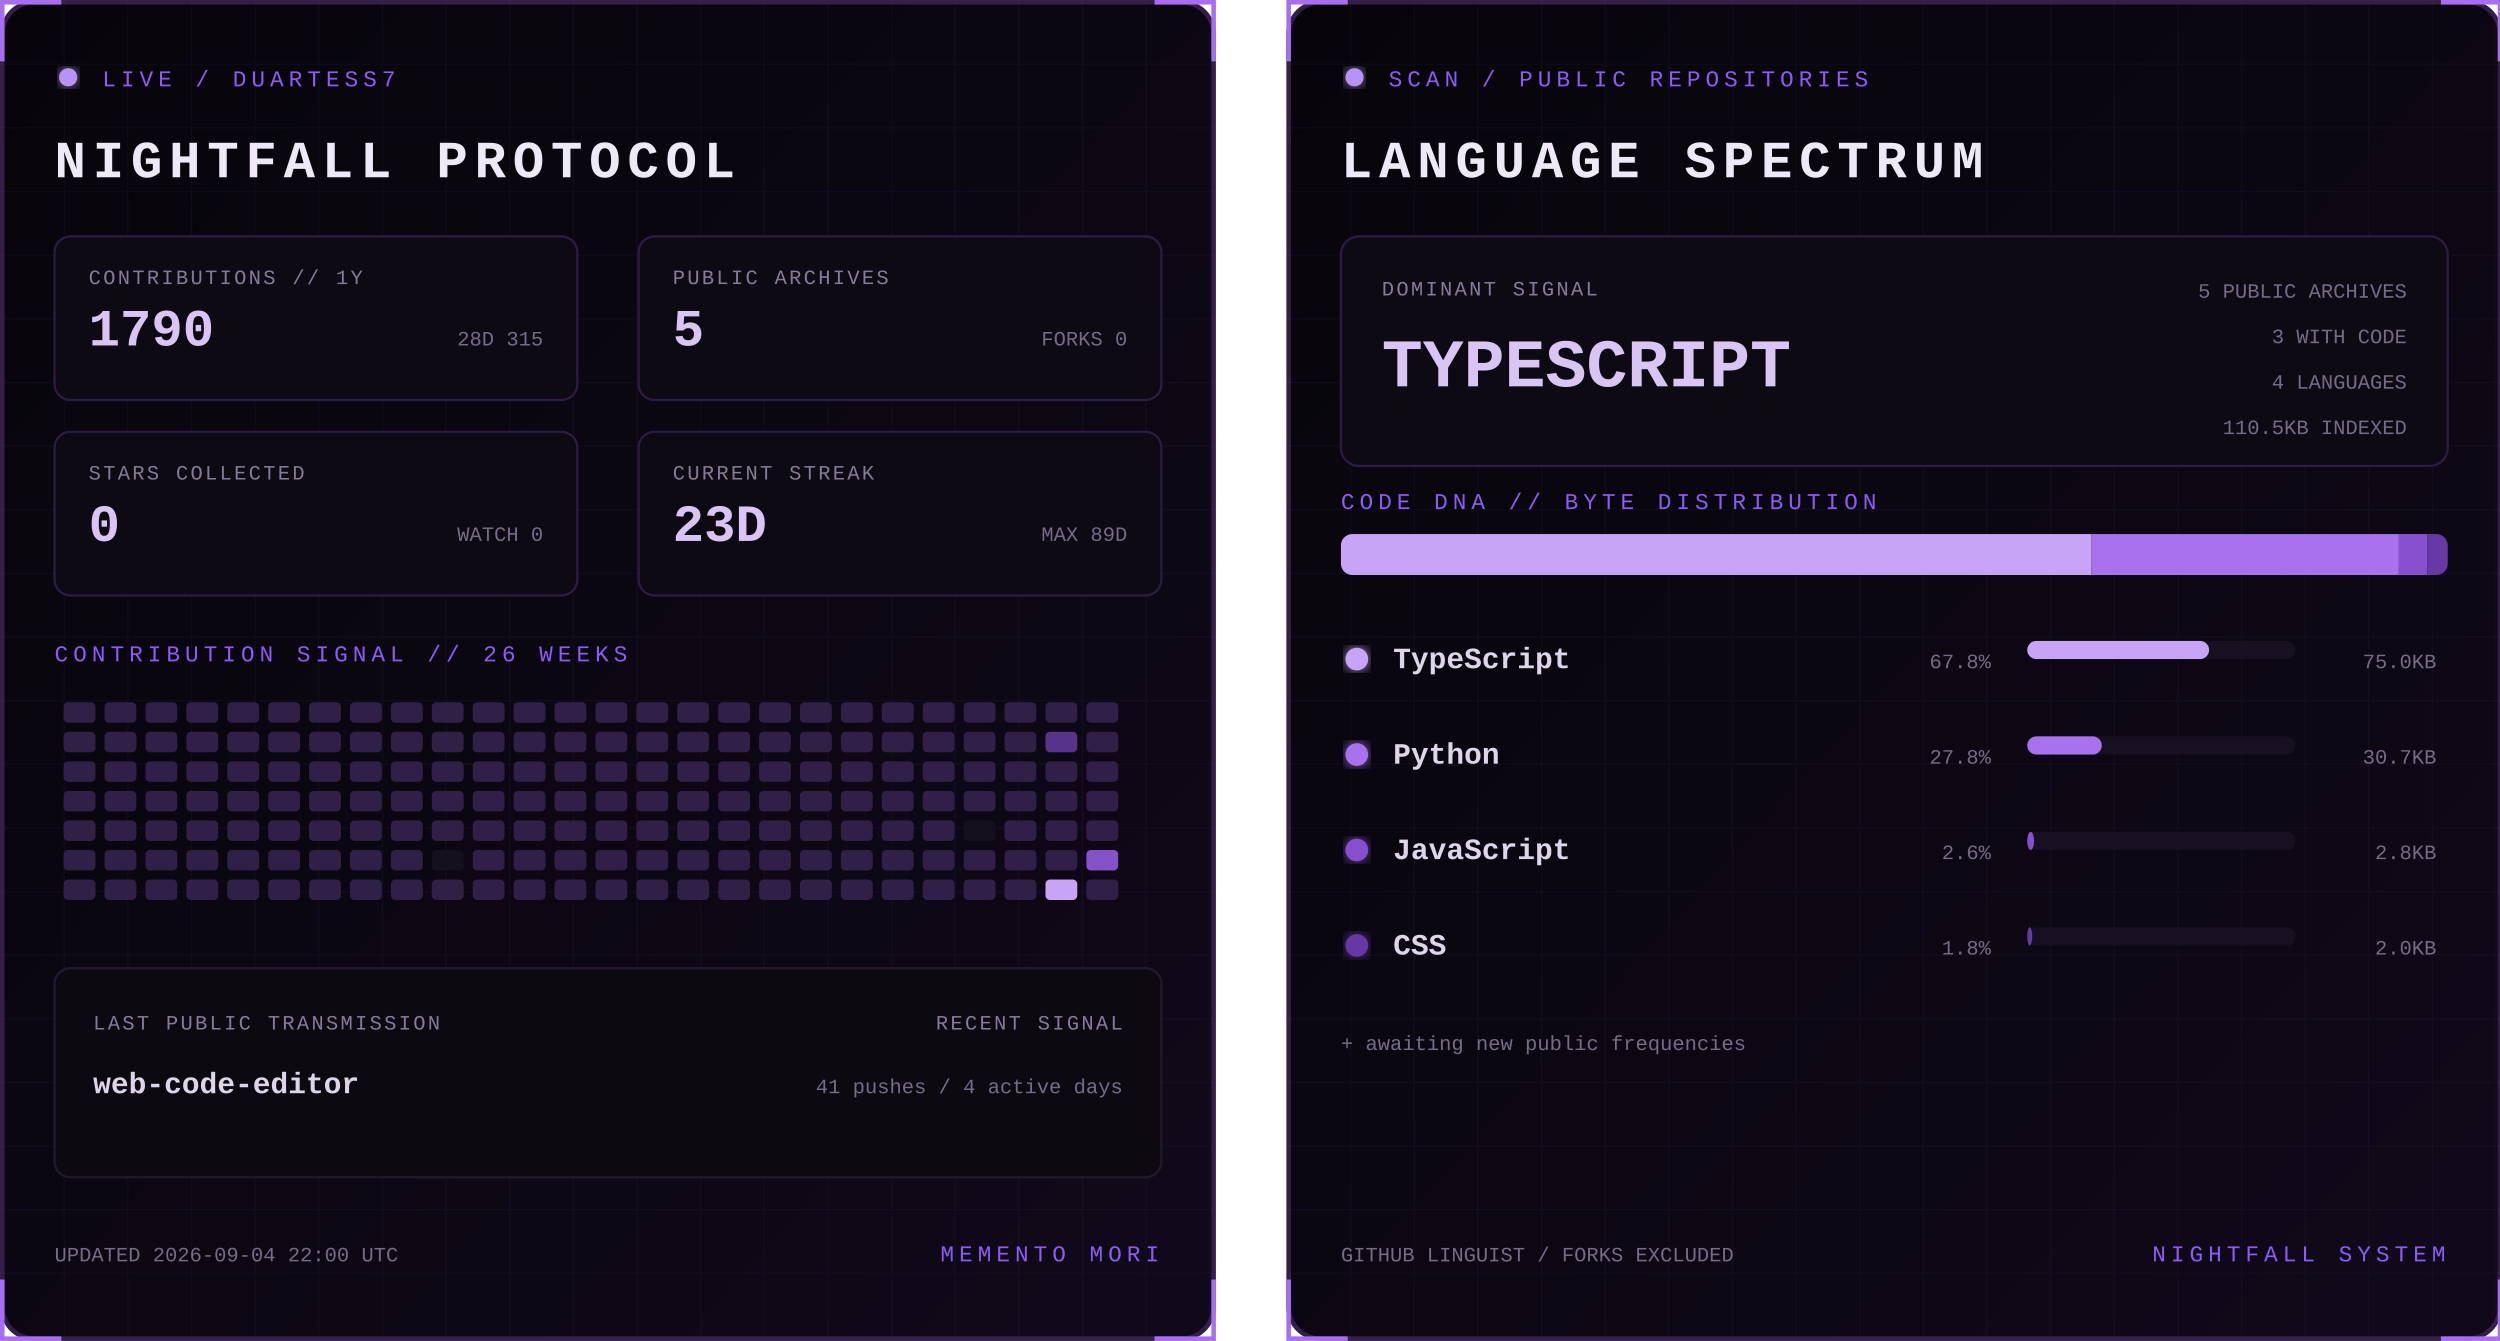
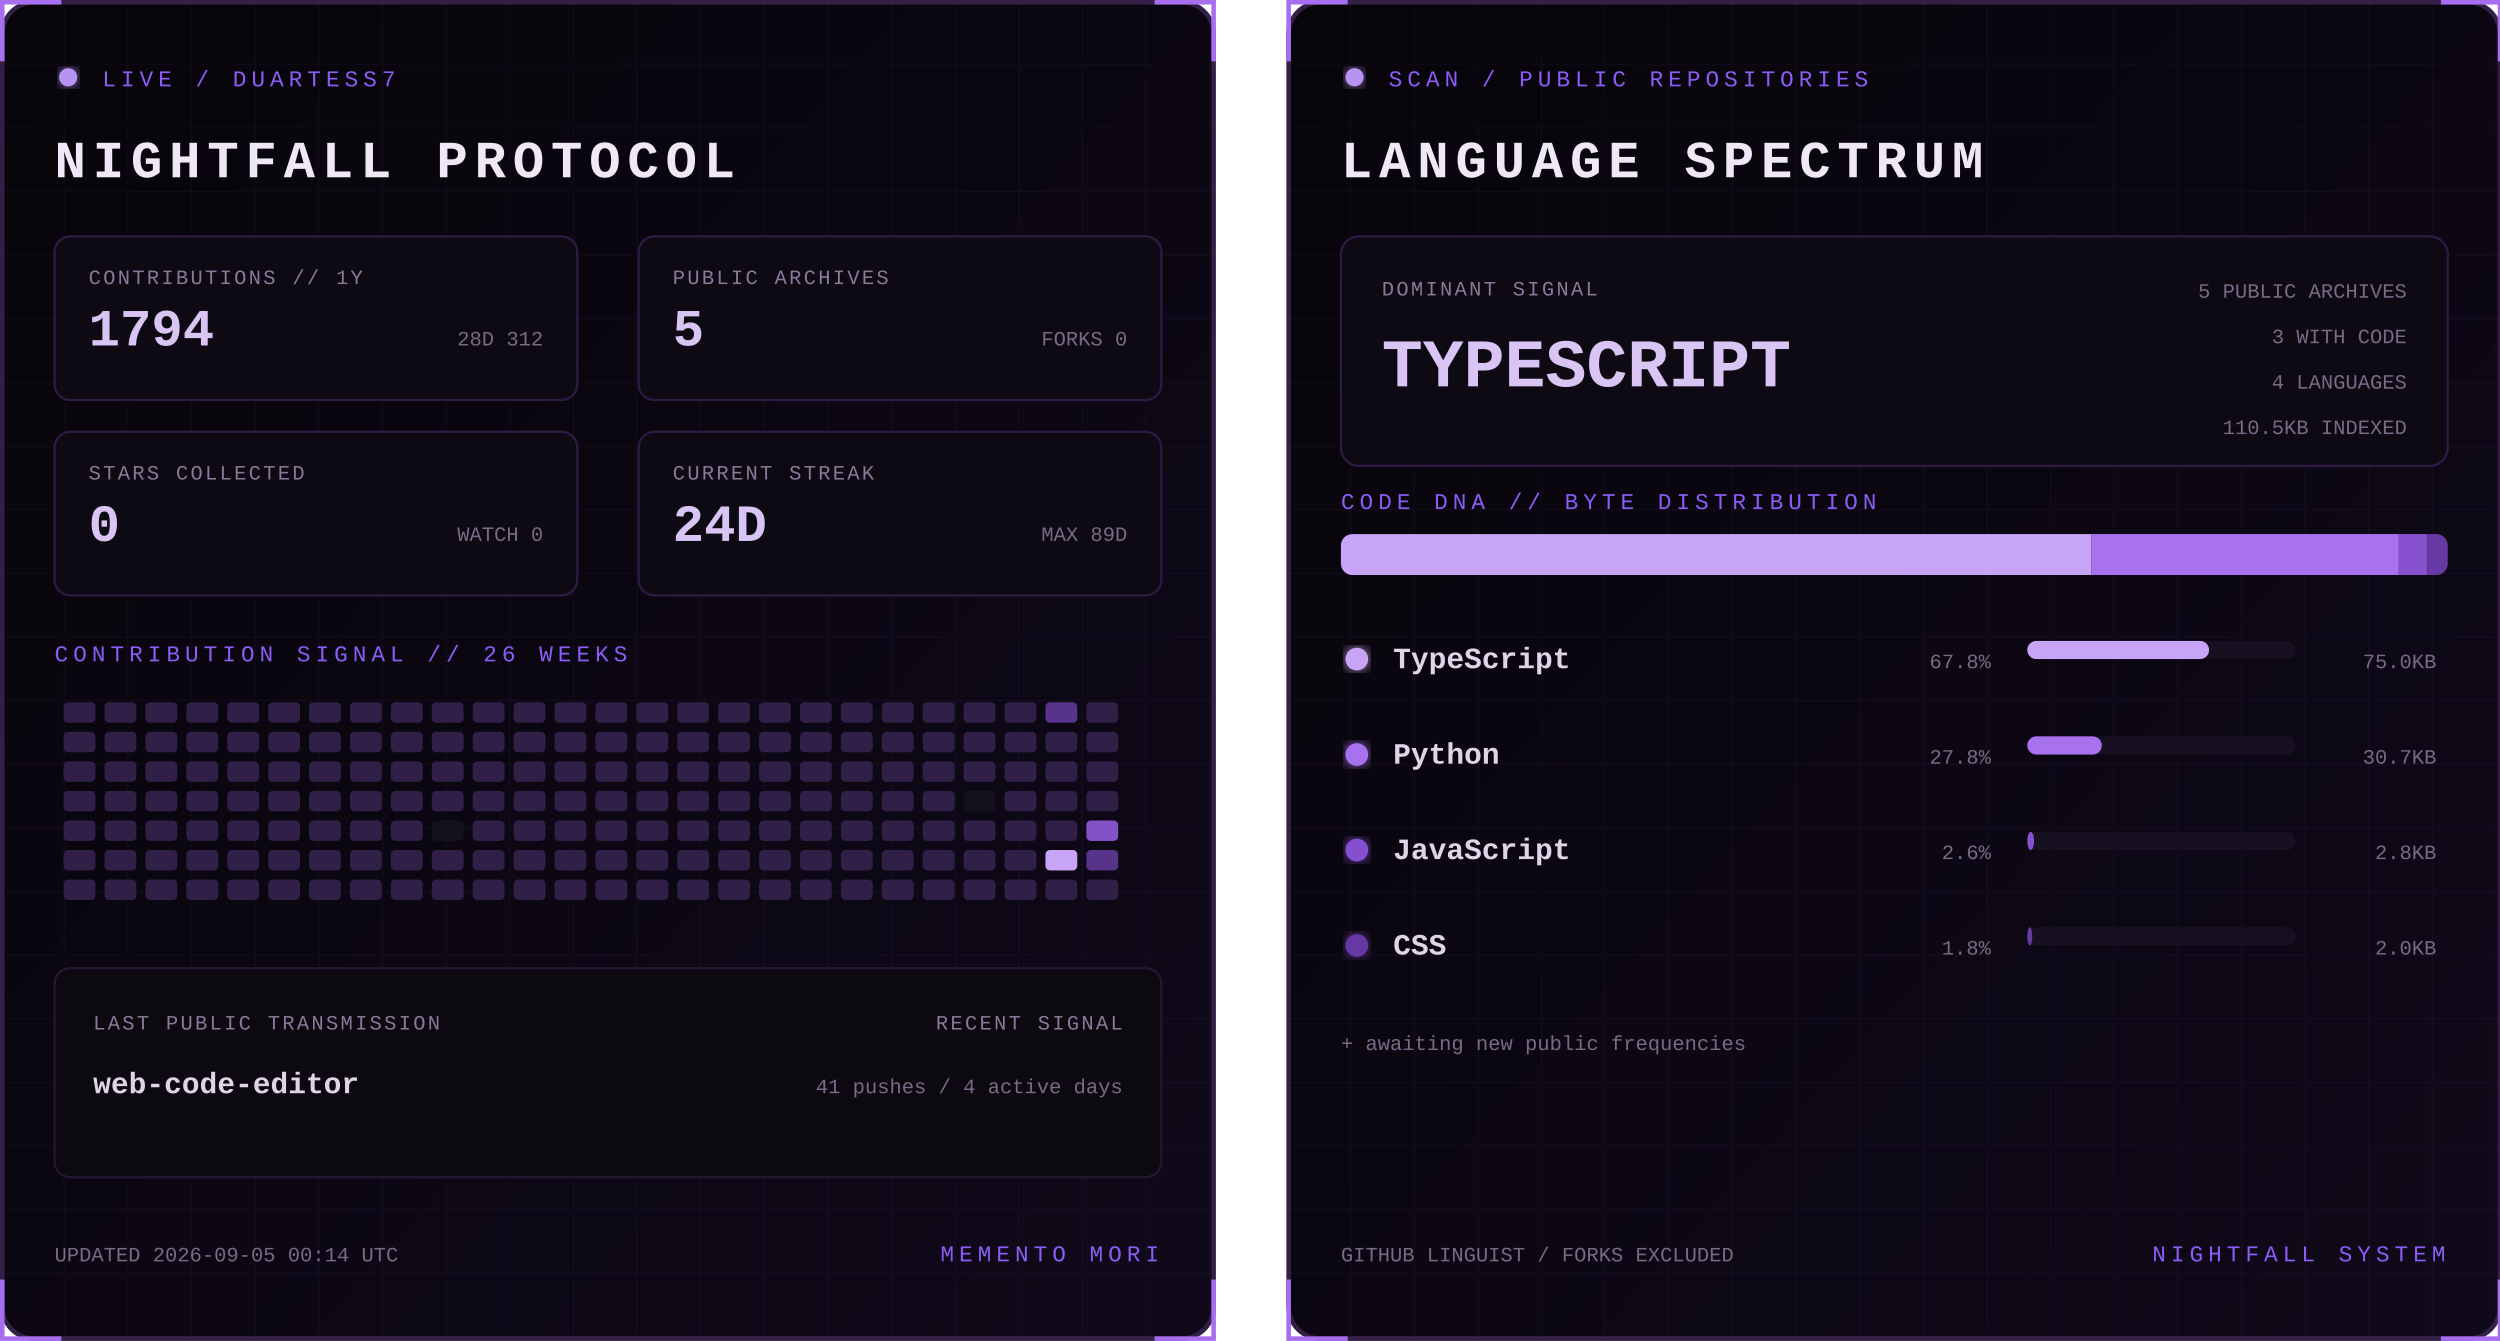
<svg xmlns="http://www.w3.org/2000/svg" width="1100" height="590" viewBox="0 0 1100 590" role="img" aria-labelledby="title desc">
  <defs>
    <linearGradient id="bg" x1="0" y1="0" x2="1" y2="1">
      <stop stop-color="#07050a" />
      <stop offset="1" stop-color="#10091a" />
    </linearGradient>
    <filter id="glow">
      <feGaussianBlur stdDeviation="3" result="b" />
      <feMerge>
        <feMergeNode in="b" />
        <feMergeNode in="SourceGraphic" />
      </feMerge>
    </filter>
    <pattern id="grid" width="28" height="28" patternUnits="userSpaceOnUse">
      <path d="M28 0H0V28" fill="none" stroke="#8b5cf6" stroke-opacity=".055" />
    </pattern>
    <clipPath id="dna">
      <rect x="24" y="235" width="487" height="18" rx="5" />
    </clipPath>
    <style>
      text { font-family: Consolas, 'Courier New', monospace; }
      .kicker { fill:#8b5cf6; font-size:10px; letter-spacing:2.2px; }
      .title { fill:#eee8f7; font-size:23px; font-weight:700; letter-spacing:3px; }
      .label { fill:#887a99; font-size:9px; letter-spacing:1px; }
      .stat { fill:#d8c5f4; font-size:23px; font-weight:700; }
      .detail,.pct { fill:#776b85; font-size:9px; }
      .lang { fill:#ded5e8; font-size:13px; font-weight:700; }
      .hero { fill:#d8c5f4; font-size:30px; font-weight:700; }
      .blink { animation:blink 1.6s step-end infinite; }
      @keyframes blink { 50% { opacity:.25 } }
    </style>
  </defs>
  <g>
    <rect x="1" y="1" width="533" height="588" rx="14" fill="url(#bg)" stroke="#342047" stroke-width="2" />
    <rect x="1" y="1" width="533" height="588" rx="14" fill="url(#grid)" />
    <path d="M27 1H1v26 M508 1h26v26 M534 563v26h-26 M27 589H1v-26" stroke="#a76ff0" stroke-width="2" fill="none" />
    <circle cx="30" cy="34" r="4" fill="#b794f4" filter="url(#glow)" class="blink" />
    <text x="45" y="38" class="kicker">LIVE / DUARTESS7</text>
    <text x="24" y="78" class="title">NIGHTFALL PROTOCOL</text>
    <g transform="translate(24 104)">
      <rect width="230" height="72" rx="7" fill="#0d0a13" stroke="#2d1b43" />
      <text x="15" y="21" class="label">CONTRIBUTIONS // 1Y</text>
-       <text x="15" y="48" class="stat">1790</text>
-       <text x="215" y="48" text-anchor="end" class="detail">28D 315</text>
+       <text x="15" y="48" class="stat">1794</text>
+       <text x="215" y="48" text-anchor="end" class="detail">28D 312</text>
    </g>
    <g transform="translate(281 104)">
      <rect width="230" height="72" rx="7" fill="#0d0a13" stroke="#2d1b43" />
      <text x="15" y="21" class="label">PUBLIC ARCHIVES</text>
      <text x="15" y="48" class="stat">5</text>
      <text x="215" y="48" text-anchor="end" class="detail">FORKS 0</text>
    </g>
    <g transform="translate(24 190)">
      <rect width="230" height="72" rx="7" fill="#0d0a13" stroke="#2d1b43" />
      <text x="15" y="21" class="label">STARS COLLECTED</text>
      <text x="15" y="48" class="stat">0</text>
      <text x="215" y="48" text-anchor="end" class="detail">WATCH 0</text>
    </g>
    <g transform="translate(281 190)">
      <rect width="230" height="72" rx="7" fill="#0d0a13" stroke="#2d1b43" />
      <text x="15" y="21" class="label">CURRENT STREAK</text>
-       <text x="15" y="48" class="stat">23D</text>
+       <text x="15" y="48" class="stat">24D</text>
      <text x="215" y="48" text-anchor="end" class="detail">MAX 89D</text>
    </g>
    <text x="24" y="291" class="kicker">CONTRIBUTION SIGNAL // 26 WEEKS</text>
    <g>
      <rect x="28" y="309" width="14" height="9" rx="2" fill="#302047" />
      <rect x="28" y="322" width="14" height="9" rx="2" fill="#302047" />
      <rect x="28" y="335" width="14" height="9" rx="2" fill="#302047" />
      <rect x="28" y="348" width="14" height="9" rx="2" fill="#302047" />
      <rect x="28" y="361" width="14" height="9" rx="2" fill="#302047" />
      <rect x="28" y="374" width="14" height="9" rx="2" fill="#302047" />
      <rect x="28" y="387" width="14" height="9" rx="2" fill="#302047" />
      <rect x="46" y="309" width="14" height="9" rx="2" fill="#302047" />
      <rect x="46" y="322" width="14" height="9" rx="2" fill="#302047" />
      <rect x="46" y="335" width="14" height="9" rx="2" fill="#302047" />
      <rect x="46" y="348" width="14" height="9" rx="2" fill="#302047" />
      <rect x="46" y="361" width="14" height="9" rx="2" fill="#302047" />
      <rect x="46" y="374" width="14" height="9" rx="2" fill="#302047" />
      <rect x="46" y="387" width="14" height="9" rx="2" fill="#302047" />
      <rect x="64" y="309" width="14" height="9" rx="2" fill="#302047" />
      <rect x="64" y="322" width="14" height="9" rx="2" fill="#302047" />
      <rect x="64" y="335" width="14" height="9" rx="2" fill="#302047" />
      <rect x="64" y="348" width="14" height="9" rx="2" fill="#302047" />
      <rect x="64" y="361" width="14" height="9" rx="2" fill="#302047" />
      <rect x="64" y="374" width="14" height="9" rx="2" fill="#302047" />
      <rect x="64" y="387" width="14" height="9" rx="2" fill="#302047" />
      <rect x="82" y="309" width="14" height="9" rx="2" fill="#302047" />
      <rect x="82" y="322" width="14" height="9" rx="2" fill="#302047" />
      <rect x="82" y="335" width="14" height="9" rx="2" fill="#302047" />
      <rect x="82" y="348" width="14" height="9" rx="2" fill="#302047" />
      <rect x="82" y="361" width="14" height="9" rx="2" fill="#302047" />
      <rect x="82" y="374" width="14" height="9" rx="2" fill="#302047" />
      <rect x="82" y="387" width="14" height="9" rx="2" fill="#302047" />
      <rect x="100" y="309" width="14" height="9" rx="2" fill="#302047" />
      <rect x="100" y="322" width="14" height="9" rx="2" fill="#302047" />
      <rect x="100" y="335" width="14" height="9" rx="2" fill="#302047" />
      <rect x="100" y="348" width="14" height="9" rx="2" fill="#302047" />
      <rect x="100" y="361" width="14" height="9" rx="2" fill="#302047" />
      <rect x="100" y="374" width="14" height="9" rx="2" fill="#302047" />
      <rect x="100" y="387" width="14" height="9" rx="2" fill="#302047" />
      <rect x="118" y="309" width="14" height="9" rx="2" fill="#302047" />
      <rect x="118" y="322" width="14" height="9" rx="2" fill="#302047" />
      <rect x="118" y="335" width="14" height="9" rx="2" fill="#302047" />
      <rect x="118" y="348" width="14" height="9" rx="2" fill="#302047" />
      <rect x="118" y="361" width="14" height="9" rx="2" fill="#302047" />
      <rect x="118" y="374" width="14" height="9" rx="2" fill="#302047" />
      <rect x="118" y="387" width="14" height="9" rx="2" fill="#302047" />
      <rect x="136" y="309" width="14" height="9" rx="2" fill="#302047" />
      <rect x="136" y="322" width="14" height="9" rx="2" fill="#302047" />
      <rect x="136" y="335" width="14" height="9" rx="2" fill="#302047" />
      <rect x="136" y="348" width="14" height="9" rx="2" fill="#302047" />
      <rect x="136" y="361" width="14" height="9" rx="2" fill="#302047" />
      <rect x="136" y="374" width="14" height="9" rx="2" fill="#302047" />
      <rect x="136" y="387" width="14" height="9" rx="2" fill="#302047" />
      <rect x="154" y="309" width="14" height="9" rx="2" fill="#302047" />
      <rect x="154" y="322" width="14" height="9" rx="2" fill="#302047" />
      <rect x="154" y="335" width="14" height="9" rx="2" fill="#302047" />
      <rect x="154" y="348" width="14" height="9" rx="2" fill="#302047" />
      <rect x="154" y="361" width="14" height="9" rx="2" fill="#302047" />
      <rect x="154" y="374" width="14" height="9" rx="2" fill="#302047" />
      <rect x="154" y="387" width="14" height="9" rx="2" fill="#302047" />
      <rect x="172" y="309" width="14" height="9" rx="2" fill="#302047" />
      <rect x="172" y="322" width="14" height="9" rx="2" fill="#302047" />
      <rect x="172" y="335" width="14" height="9" rx="2" fill="#302047" />
      <rect x="172" y="348" width="14" height="9" rx="2" fill="#302047" />
      <rect x="172" y="361" width="14" height="9" rx="2" fill="#302047" />
      <rect x="172" y="374" width="14" height="9" rx="2" fill="#302047" />
      <rect x="172" y="387" width="14" height="9" rx="2" fill="#302047" />
      <rect x="190" y="309" width="14" height="9" rx="2" fill="#302047" />
      <rect x="190" y="322" width="14" height="9" rx="2" fill="#302047" />
      <rect x="190" y="335" width="14" height="9" rx="2" fill="#302047" />
      <rect x="190" y="348" width="14" height="9" rx="2" fill="#302047" />
-       <rect x="190" y="361" width="14" height="9" rx="2" fill="#302047" />
-       <rect x="190" y="374" width="14" height="9" rx="2" fill="#15101d" />
+       <rect x="190" y="361" width="14" height="9" rx="2" fill="#15101d" />
+       <rect x="190" y="374" width="14" height="9" rx="2" fill="#302047" />
      <rect x="190" y="387" width="14" height="9" rx="2" fill="#302047" />
      <rect x="208" y="309" width="14" height="9" rx="2" fill="#302047" />
      <rect x="208" y="322" width="14" height="9" rx="2" fill="#302047" />
      <rect x="208" y="335" width="14" height="9" rx="2" fill="#302047" />
      <rect x="208" y="348" width="14" height="9" rx="2" fill="#302047" />
      <rect x="208" y="361" width="14" height="9" rx="2" fill="#302047" />
      <rect x="208" y="374" width="14" height="9" rx="2" fill="#302047" />
      <rect x="208" y="387" width="14" height="9" rx="2" fill="#302047" />
      <rect x="226" y="309" width="14" height="9" rx="2" fill="#302047" />
      <rect x="226" y="322" width="14" height="9" rx="2" fill="#302047" />
      <rect x="226" y="335" width="14" height="9" rx="2" fill="#302047" />
      <rect x="226" y="348" width="14" height="9" rx="2" fill="#302047" />
      <rect x="226" y="361" width="14" height="9" rx="2" fill="#302047" />
      <rect x="226" y="374" width="14" height="9" rx="2" fill="#302047" />
      <rect x="226" y="387" width="14" height="9" rx="2" fill="#302047" />
      <rect x="244" y="309" width="14" height="9" rx="2" fill="#302047" />
      <rect x="244" y="322" width="14" height="9" rx="2" fill="#302047" />
      <rect x="244" y="335" width="14" height="9" rx="2" fill="#302047" />
      <rect x="244" y="348" width="14" height="9" rx="2" fill="#302047" />
      <rect x="244" y="361" width="14" height="9" rx="2" fill="#302047" />
      <rect x="244" y="374" width="14" height="9" rx="2" fill="#302047" />
      <rect x="244" y="387" width="14" height="9" rx="2" fill="#302047" />
      <rect x="262" y="309" width="14" height="9" rx="2" fill="#302047" />
      <rect x="262" y="322" width="14" height="9" rx="2" fill="#302047" />
      <rect x="262" y="335" width="14" height="9" rx="2" fill="#302047" />
      <rect x="262" y="348" width="14" height="9" rx="2" fill="#302047" />
      <rect x="262" y="361" width="14" height="9" rx="2" fill="#302047" />
      <rect x="262" y="374" width="14" height="9" rx="2" fill="#302047" />
      <rect x="262" y="387" width="14" height="9" rx="2" fill="#302047" />
      <rect x="280" y="309" width="14" height="9" rx="2" fill="#302047" />
      <rect x="280" y="322" width="14" height="9" rx="2" fill="#302047" />
      <rect x="280" y="335" width="14" height="9" rx="2" fill="#302047" />
      <rect x="280" y="348" width="14" height="9" rx="2" fill="#302047" />
      <rect x="280" y="361" width="14" height="9" rx="2" fill="#302047" />
      <rect x="280" y="374" width="14" height="9" rx="2" fill="#302047" />
      <rect x="280" y="387" width="14" height="9" rx="2" fill="#302047" />
      <rect x="298" y="309" width="14" height="9" rx="2" fill="#302047" />
      <rect x="298" y="322" width="14" height="9" rx="2" fill="#302047" />
      <rect x="298" y="335" width="14" height="9" rx="2" fill="#302047" />
      <rect x="298" y="348" width="14" height="9" rx="2" fill="#302047" />
      <rect x="298" y="361" width="14" height="9" rx="2" fill="#302047" />
      <rect x="298" y="374" width="14" height="9" rx="2" fill="#302047" />
      <rect x="298" y="387" width="14" height="9" rx="2" fill="#302047" />
      <rect x="316" y="309" width="14" height="9" rx="2" fill="#302047" />
      <rect x="316" y="322" width="14" height="9" rx="2" fill="#302047" />
      <rect x="316" y="335" width="14" height="9" rx="2" fill="#302047" />
      <rect x="316" y="348" width="14" height="9" rx="2" fill="#302047" />
      <rect x="316" y="361" width="14" height="9" rx="2" fill="#302047" />
      <rect x="316" y="374" width="14" height="9" rx="2" fill="#302047" />
      <rect x="316" y="387" width="14" height="9" rx="2" fill="#302047" />
      <rect x="334" y="309" width="14" height="9" rx="2" fill="#302047" />
      <rect x="334" y="322" width="14" height="9" rx="2" fill="#302047" />
      <rect x="334" y="335" width="14" height="9" rx="2" fill="#302047" />
      <rect x="334" y="348" width="14" height="9" rx="2" fill="#302047" />
      <rect x="334" y="361" width="14" height="9" rx="2" fill="#302047" />
      <rect x="334" y="374" width="14" height="9" rx="2" fill="#302047" />
      <rect x="334" y="387" width="14" height="9" rx="2" fill="#302047" />
      <rect x="352" y="309" width="14" height="9" rx="2" fill="#302047" />
      <rect x="352" y="322" width="14" height="9" rx="2" fill="#302047" />
      <rect x="352" y="335" width="14" height="9" rx="2" fill="#302047" />
      <rect x="352" y="348" width="14" height="9" rx="2" fill="#302047" />
      <rect x="352" y="361" width="14" height="9" rx="2" fill="#302047" />
      <rect x="352" y="374" width="14" height="9" rx="2" fill="#302047" />
      <rect x="352" y="387" width="14" height="9" rx="2" fill="#302047" />
      <rect x="370" y="309" width="14" height="9" rx="2" fill="#302047" />
      <rect x="370" y="322" width="14" height="9" rx="2" fill="#302047" />
      <rect x="370" y="335" width="14" height="9" rx="2" fill="#302047" />
      <rect x="370" y="348" width="14" height="9" rx="2" fill="#302047" />
      <rect x="370" y="361" width="14" height="9" rx="2" fill="#302047" />
      <rect x="370" y="374" width="14" height="9" rx="2" fill="#302047" />
      <rect x="370" y="387" width="14" height="9" rx="2" fill="#302047" />
      <rect x="388" y="309" width="14" height="9" rx="2" fill="#302047" />
      <rect x="388" y="322" width="14" height="9" rx="2" fill="#302047" />
      <rect x="388" y="335" width="14" height="9" rx="2" fill="#302047" />
      <rect x="388" y="348" width="14" height="9" rx="2" fill="#302047" />
      <rect x="388" y="361" width="14" height="9" rx="2" fill="#302047" />
      <rect x="388" y="374" width="14" height="9" rx="2" fill="#302047" />
      <rect x="388" y="387" width="14" height="9" rx="2" fill="#302047" />
      <rect x="406" y="309" width="14" height="9" rx="2" fill="#302047" />
      <rect x="406" y="322" width="14" height="9" rx="2" fill="#302047" />
      <rect x="406" y="335" width="14" height="9" rx="2" fill="#302047" />
      <rect x="406" y="348" width="14" height="9" rx="2" fill="#302047" />
      <rect x="406" y="361" width="14" height="9" rx="2" fill="#302047" />
      <rect x="406" y="374" width="14" height="9" rx="2" fill="#302047" />
      <rect x="406" y="387" width="14" height="9" rx="2" fill="#302047" />
      <rect x="424" y="309" width="14" height="9" rx="2" fill="#302047" />
      <rect x="424" y="322" width="14" height="9" rx="2" fill="#302047" />
      <rect x="424" y="335" width="14" height="9" rx="2" fill="#302047" />
-       <rect x="424" y="348" width="14" height="9" rx="2" fill="#302047" />
-       <rect x="424" y="361" width="14" height="9" rx="2" fill="#15101d" />
+       <rect x="424" y="348" width="14" height="9" rx="2" fill="#15101d" />
+       <rect x="424" y="361" width="14" height="9" rx="2" fill="#302047" />
      <rect x="424" y="374" width="14" height="9" rx="2" fill="#302047" />
      <rect x="424" y="387" width="14" height="9" rx="2" fill="#302047" />
      <rect x="442" y="309" width="14" height="9" rx="2" fill="#302047" />
      <rect x="442" y="322" width="14" height="9" rx="2" fill="#302047" />
      <rect x="442" y="335" width="14" height="9" rx="2" fill="#302047" />
      <rect x="442" y="348" width="14" height="9" rx="2" fill="#302047" />
      <rect x="442" y="361" width="14" height="9" rx="2" fill="#302047" />
      <rect x="442" y="374" width="14" height="9" rx="2" fill="#302047" />
      <rect x="442" y="387" width="14" height="9" rx="2" fill="#302047" />
-       <rect x="460" y="309" width="14" height="9" rx="2" fill="#302047" />
-       <rect x="460" y="322" width="14" height="9" rx="2" fill="#57338a" />
+       <rect x="460" y="309" width="14" height="9" rx="2" fill="#57338a" />
+       <rect x="460" y="322" width="14" height="9" rx="2" fill="#302047" />
      <rect x="460" y="335" width="14" height="9" rx="2" fill="#302047" />
      <rect x="460" y="348" width="14" height="9" rx="2" fill="#302047" />
      <rect x="460" y="361" width="14" height="9" rx="2" fill="#302047" />
-       <rect x="460" y="374" width="14" height="9" rx="2" fill="#302047" />
-       <rect x="460" y="387" width="14" height="9" rx="2" fill="#c7a4f6" />
+       <rect x="460" y="374" width="14" height="9" rx="2" fill="#c7a4f6" />
+       <rect x="460" y="387" width="14" height="9" rx="2" fill="#302047" />
      <rect x="478" y="309" width="14" height="9" rx="2" fill="#302047" />
      <rect x="478" y="322" width="14" height="9" rx="2" fill="#302047" />
      <rect x="478" y="335" width="14" height="9" rx="2" fill="#302047" />
      <rect x="478" y="348" width="14" height="9" rx="2" fill="#302047" />
-       <rect x="478" y="361" width="14" height="9" rx="2" fill="#302047" />
-       <rect x="478" y="374" width="14" height="9" rx="2" fill="#8452c7" />
+       <rect x="478" y="361" width="14" height="9" rx="2" fill="#8452c7" />
+       <rect x="478" y="374" width="14" height="9" rx="2" fill="#57338a" />
      <rect x="478" y="387" width="14" height="9" rx="2" fill="#302047" />
    </g>
    <rect x="24" y="426" width="487" height="92" rx="7" fill="#0c0911" stroke="#24172f" />
    <text x="41" y="453" class="label">LAST PUBLIC TRANSMISSION</text>
    <text x="41" y="481" class="lang">web-code-editor</text>
    <text x="494" y="453" text-anchor="end" class="label">RECENT SIGNAL</text>
    <text x="494" y="481" text-anchor="end" class="detail">41 pushes / 4 active days</text>
-     <text x="24" y="555" class="detail">UPDATED 2026-09-04 22:00 UTC</text>
+     <text x="24" y="555" class="detail">UPDATED 2026-09-05 00:14 UTC</text>
    <text x="510" y="555" text-anchor="end" class="kicker">MEMENTO MORI</text>
  </g>
  <g transform="translate(566)">
    <rect x="1" y="1" width="533" height="588" rx="14" fill="url(#bg)" stroke="#342047" stroke-width="2" />
    <rect x="1" y="1" width="533" height="588" rx="14" fill="url(#grid)" />
    <path d="M27 1H1v26 M508 1h26v26 M534 563v26h-26 M27 589H1v-26" stroke="#a76ff0" stroke-width="2" fill="none" />
    <circle cx="30" cy="34" r="4" fill="#b794f4" filter="url(#glow)" class="blink" />
    <text x="45" y="38" class="kicker">SCAN / PUBLIC REPOSITORIES</text>
    <text x="24" y="78" class="title">LANGUAGE SPECTRUM</text>
    <rect x="24" y="104" width="487" height="101" rx="8" fill="#0d0a13" stroke="#2d1b43" />
    <text x="42" y="130" class="label">DOMINANT SIGNAL</text>
    <text x="42" y="170" class="hero">TYPESCRIPT</text>
    <text x="493" y="131" text-anchor="end" class="detail">5 PUBLIC ARCHIVES</text>
    <text x="493" y="151" text-anchor="end" class="detail">3 WITH CODE</text>
    <text x="493" y="171" text-anchor="end" class="detail">4 LANGUAGES</text>
    <text x="493" y="191" text-anchor="end" class="detail">110.5KB INDEXED</text>
    <text x="24" y="224" class="kicker">CODE DNA // BYTE DISTRIBUTION</text>
    <rect x="24" y="235" width="487" height="18" rx="5" fill="#171020" />
    <g clip-path="url(#dna)">
      <rect x="24.0" y="235" width="330.3" height="18" fill="#c7a4f6" />
      <rect x="354.3" y="235" width="135.2" height="18" fill="#a871ed" />
      <rect x="489.5" y="235" width="12.5" height="18" fill="#8650cf" />
      <rect x="502.0" y="235" width="9.0" height="18" fill="#6639a4" />
    </g>
    <circle cx="31" cy="290" r="5" fill="#c7a4f6" filter="url(#glow)" />
    <text x="47" y="294" class="lang">TypeScript</text>
    <text x="310" y="294" text-anchor="end" class="pct">67.8%</text>
    <rect x="326" y="282" width="118" height="8" rx="4" fill="#171020" />
    <rect x="326" y="282" width="80.0" height="8" rx="4" fill="#c7a4f6" />
    <text x="506" y="294" text-anchor="end" class="detail">75.0KB</text>
    <circle cx="31" cy="332" r="5" fill="#a871ed" filter="url(#glow)" />
    <text x="47" y="336" class="lang">Python</text>
    <text x="310" y="336" text-anchor="end" class="pct">27.8%</text>
    <rect x="326" y="324" width="118" height="8" rx="4" fill="#171020" />
    <rect x="326" y="324" width="32.8" height="8" rx="4" fill="#a871ed" />
    <text x="506" y="336" text-anchor="end" class="detail">30.7KB</text>
    <circle cx="31" cy="374" r="5" fill="#8650cf" filter="url(#glow)" />
    <text x="47" y="378" class="lang">JavaScript</text>
    <text x="310" y="378" text-anchor="end" class="pct">2.6%</text>
    <rect x="326" y="366" width="118" height="8" rx="4" fill="#171020" />
    <rect x="326" y="366" width="3.0" height="8" rx="4" fill="#8650cf" />
    <text x="506" y="378" text-anchor="end" class="detail">2.8KB</text>
    <circle cx="31" cy="416" r="5" fill="#6639a4" filter="url(#glow)" />
    <text x="47" y="420" class="lang">CSS</text>
    <text x="310" y="420" text-anchor="end" class="pct">1.8%</text>
    <rect x="326" y="408" width="118" height="8" rx="4" fill="#171020" />
    <rect x="326" y="408" width="2.2" height="8" rx="4" fill="#6639a4" />
    <text x="506" y="420" text-anchor="end" class="detail">2.0KB</text>
    <text x="24" y="462" class="detail">+ awaiting new public frequencies</text>
    <text x="24" y="555" class="detail">GITHUB LINGUIST / FORKS EXCLUDED</text>
    <text x="510" y="555" text-anchor="end" class="kicker">NIGHTFALL SYSTEM</text>
  </g>
</svg>
